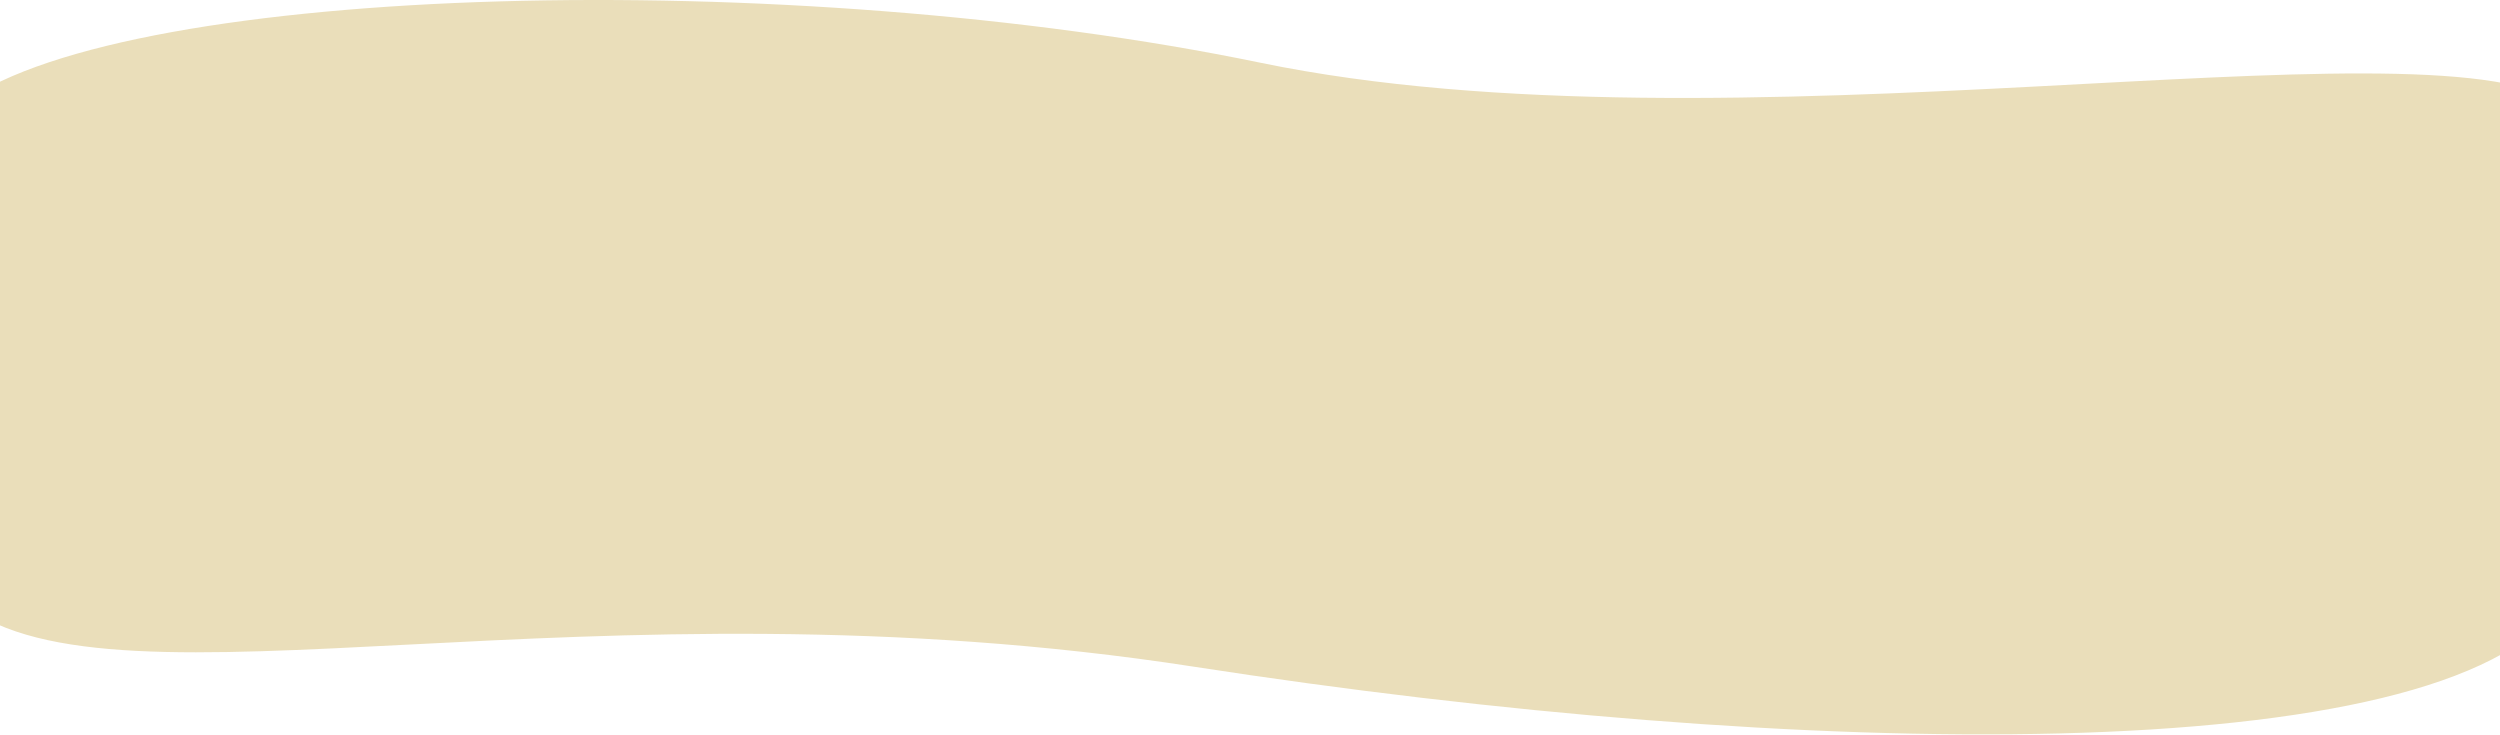
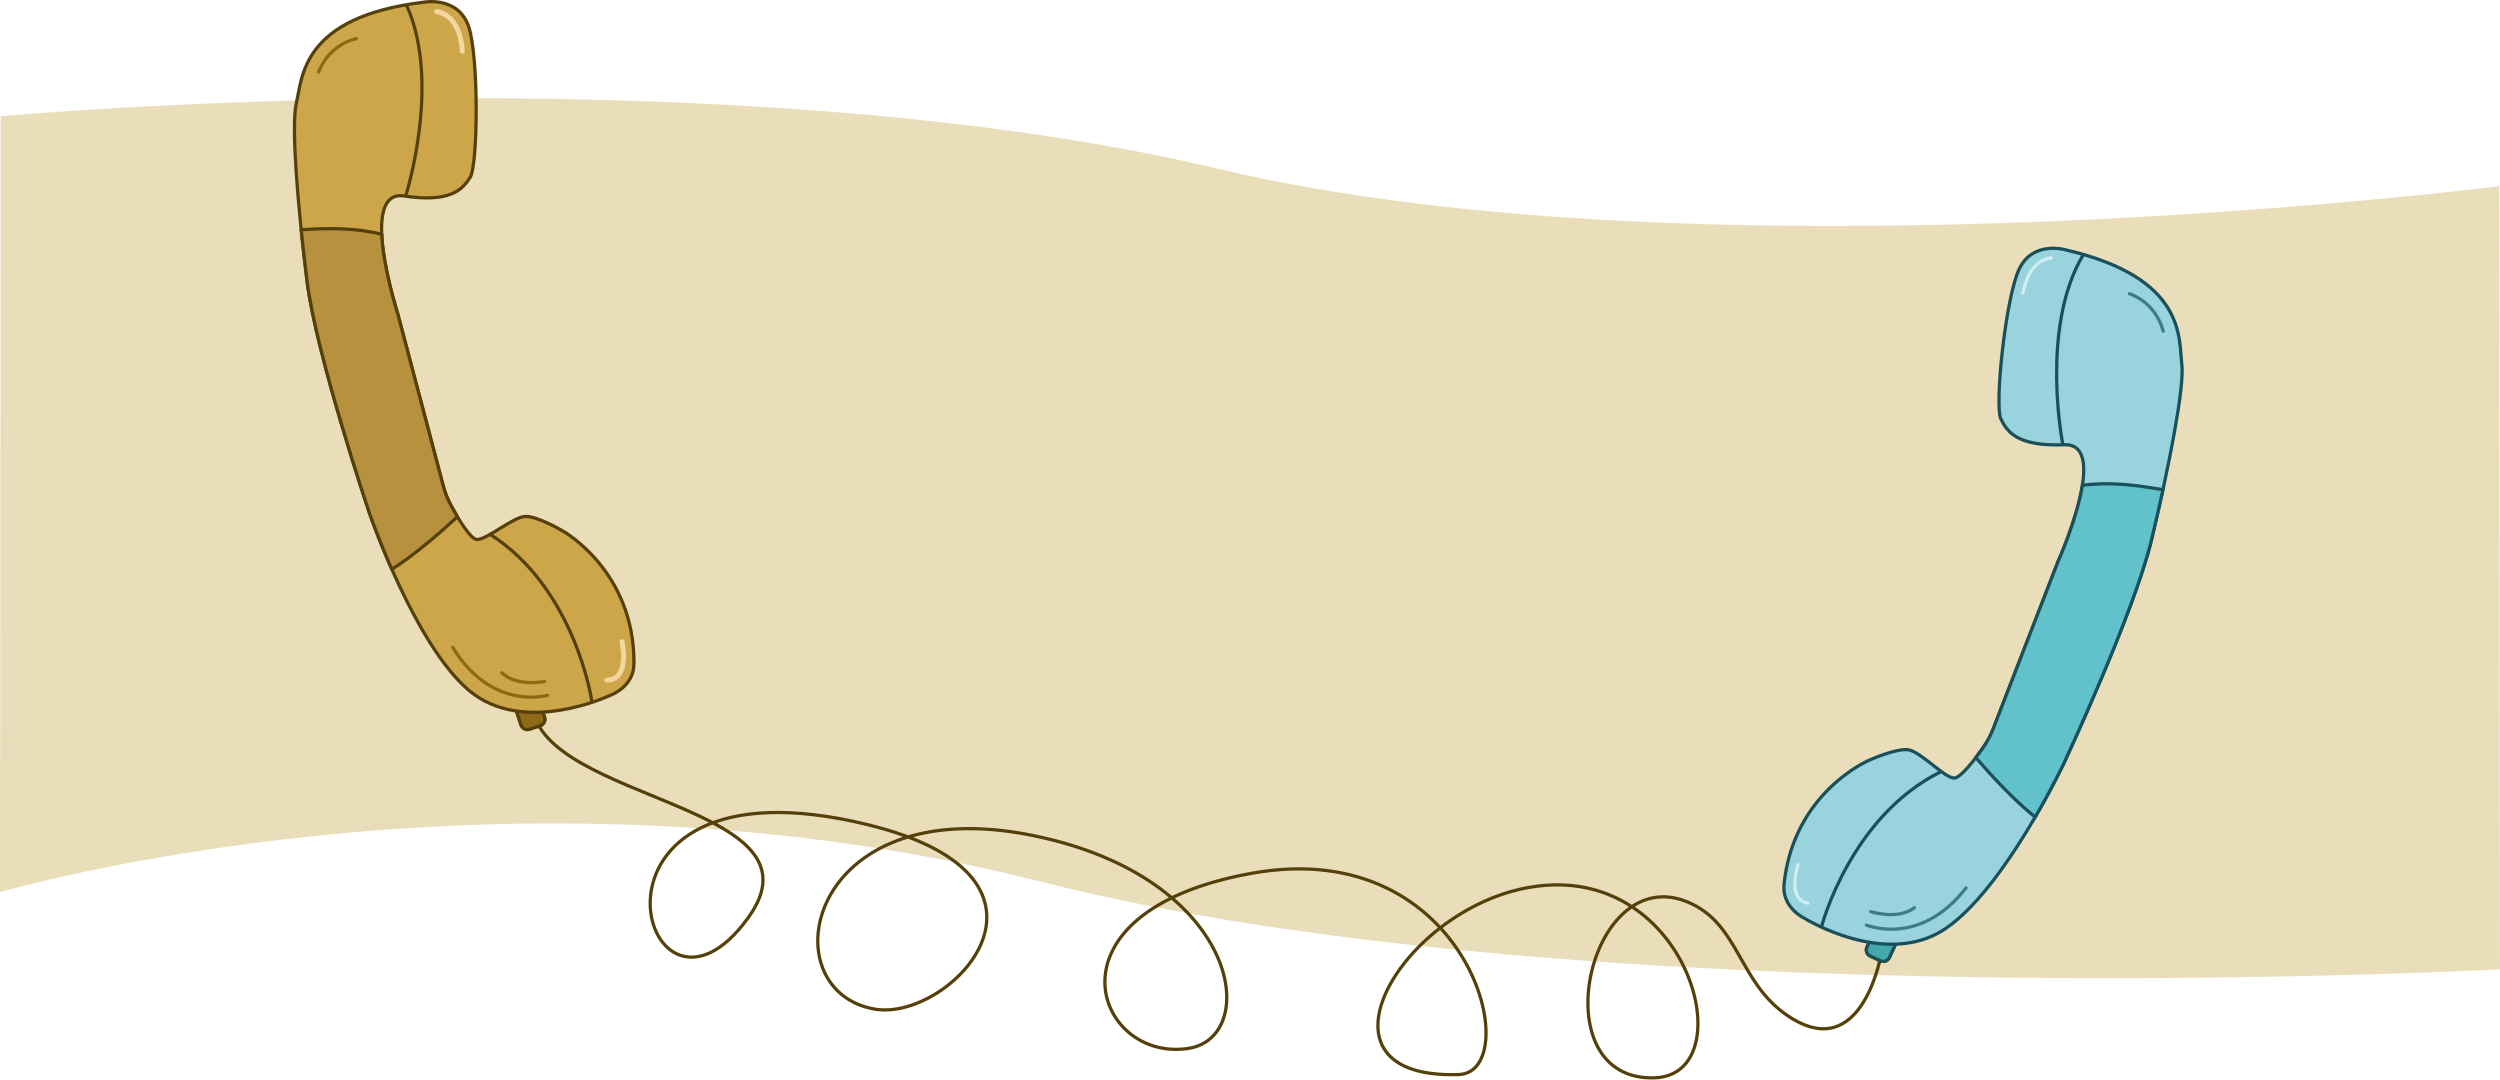
- <svg xmlns="http://www.w3.org/2000/svg" width="1440" height="423" viewBox="0 0 1440 423" fill="none">
-   <path d="M-20.45 58.804C76.118 -9.725 455.832 -19.764 725.864 36.106C995.896 91.977 1392.9 9.481 1474.56 58.804C1556.23 108.127 1543.11 253.04 1474.56 348.631C1406.01 444.221 1037.03 438.11 687.713 384.025C338.4 329.94 68.369 415.85 -20.45 348.631C-109.268 281.412 -117.018 127.332 -20.45 58.804Z" fill="#EADEBA" />
+ <svg xmlns="http://www.w3.org/2000/svg" id="Layer_2" data-name="Layer 2" viewBox="0 0 1528 659.79">
+   <defs>
+     <style>
+       .cls-1 {
+         fill: #99d3dd;
+       }
+ 
+       .cls-1, .cls-2, .cls-3, .cls-4, .cls-5, .cls-6, .cls-7, .cls-8, .cls-9, .cls-10 {
+         stroke-width: 2px;
+       }
+ 
+       .cls-1, .cls-5, .cls-6, .cls-10 {
+         stroke-miterlimit: 10;
+       }
+ 
+       .cls-1, .cls-5, .cls-10 {
+         stroke: #195059;
+       }
+ 
+       .cls-2, .cls-3, .cls-4, .cls-7, .cls-8, .cls-9, .cls-11 {
+         stroke-linecap: round;
+         stroke-linejoin: round;
+       }
+ 
+       .cls-2, .cls-3, .cls-4, .cls-8 {
+         stroke: #56400a;
+       }
+ 
+       .cls-2, .cls-6, .cls-7, .cls-9, .cls-11 {
+         fill: none;
+       }
+ 
+       .cls-12 {
+         fill: #eadeba;
+       }
+ 
+       .cls-3 {
+         fill: #b7913d;
+       }
+ 
+       .cls-4 {
+         fill: #8e6917;
+       }
+ 
+       .cls-5 {
+         fill: #45a8ad;
+       }
+ 
+       .cls-6 {
+         stroke: #ceeef2;
+       }
+ 
+       .cls-7 {
+         stroke: #8e6813;
+       }
+ 
+       .cls-8 {
+         fill: #cca648;
+       }
+ 
+       .cls-9 {
+         stroke: #3c7d84;
+       }
+ 
+       .cls-11 {
+         stroke: #f2d8a0;
+         stroke-width: 3px;
+       }
+ 
+       .cls-10 {
+         fill: #62c2cc;
+       }
+     </style>
+   </defs>
+   <g id="Layer_12" data-name="Layer 12">
+     <g id="Layer_28" data-name="Layer 28">
+       <path class="cls-12" d="M.44,70.99s441.1-39.91,743.73,32.09,783.38,10.67,783.38,10.67l.44,478.67s-560.83,30.67-890.97-53.33C306.88,455.09,0,545.31,0,545.31L.44,70.99Z" />
+       <path class="cls-2" d="M1149.89,582.53s-11.33,68.67-56.67,38.67c-31.18-20.63-29.67-56.78-62-70-60.74-24.84-90,110-19.84,107.56,52.36-1.82,24.27-120.12-61.91-117.89s-159.58,119.33-57.91,115.89c41.62-1.41,7.6-147.13-126.53-123-130.73,23.52-95.67,116-38.54,107,44.41-7,31.84-104-94.68-130-139.34-28.63-162.31,94.77-97.2,106,46.36,8,129.73-79.89-4.05-112.67-192.21-47.09-138.13,146.74-73.22,56.78,50.18-69.56-125.5-70.56-132.11-129.44" />
+       <g>
+         <rect class="cls-4" x="315.14" y="428.55" width="17.96" height="15.11" rx="4.11" ry="4.11" transform="translate(633.72 -10.42) rotate(71.36)" />
+         <rect class="cls-4" x="315.14" y="428.55" width="17.96" height="15.11" rx="4.11" ry="4.11" transform="translate(633.72 -10.42) rotate(71.36)" />
+         <path class="cls-8" d="M387.48,405.66c.39-56.76-43.42-81.08-43.42-81.08,0,0-15.51-9.21-23.02-8.93-7.51.28-23.98,14.7-29.72,14.05-3.89-.44-11.14-12.5-15.41-20.23-2.16-3.92-3.84-8.08-4.98-12.4l-27.94-105.66s-24.4-75.89,3.97-71.63c28.37,4.26,35.52-3.82,40.35-11.29,4.84-7.47,5.4-73.25-.81-92.04-6.21-18.79-26.92-15.17-26.92-15.17-75.67,8.86-74.73,46.38-78.44,61.6-3.24,13.26.7,62.35,6.56,109.09,5.68,45.31,37.91,141.05,37.91,141.05,0,0,27.51,80.64,61,108.94,33.49,28.29,86.32,3.03,86.32,3.03,0,0,14.45-4.93,14.55-19.33Z" />
+         <path class="cls-3" d="M275.91,309.47c-2.16-3.92-3.84-8.08-4.98-12.4l-27.94-105.66s-8.77-27.28-9.68-48.21c-15.82-4.06-32.66-3.84-49.22-2.8,1.07,10.35,2.29,21.02,3.61,31.57,5.68,45.31,37.91,141.05,37.91,141.05,0,0,5.23,15.32,13.9,34.95,14.54-9.42,27.99-21.02,40.07-32.13-1.34-2.23-2.6-4.43-3.67-6.37Z" />
+         <path class="cls-2" d="M361.74,428.6s-10-68.71-62.14-101.98" />
+         <path class="cls-2" d="M248.04,119.49s21.79-68.61.61-115.94" />
+         <path class="cls-7" d="M334.67,424.96s-34,10-58-29.33" />
+         <path class="cls-7" d="M217.78,23.62s-16,2.67-23.11,20.44" />
+         <path class="cls-7" d="M332.89,416.51s-16.89,3.56-26.22-5.33" />
+         <path class="cls-11" d="M282.56,31.29c-1.35-23.18-15.67-24.22-15.67-24.22" />
+         <path class="cls-11" d="M380.17,392.12s5.33,23.56-9.33,23.56" />
+       </g>
+       <g>
+         <rect class="cls-4" x="1141.01" y="570.08" width="17.96" height="15.11" rx="4.11" ry="4.11" transform="translate(2159.79 -220.14) rotate(115.02)" />
+         <rect class="cls-5" x="1141.01" y="570.08" width="17.96" height="15.11" rx="4.11" ry="4.11" transform="translate(2159.79 -220.14) rotate(115.02)" />
+         <path class="cls-1" d="M1090.4,540.35c5.91-56.45,52.15-75.76,52.15-75.76,0,0,16.44-7.43,23.87-6.31,7.43,1.12,22.19,17.27,27.98,17.26,3.92,0,12.46-11.18,17.56-18.39,2.59-3.65,4.71-7.6,6.33-11.77l39.5-101.9s32.68-72.72,4.01-71.63c-28.67,1.09-34.88-7.74-38.85-15.7-3.98-7.96,2.77-73.39,11.02-91.38,8.25-17.99,28.44-12.09,28.44-12.09,74.22,17.21,69.11,54.39,71.11,69.93,1.74,13.54-7.62,61.89-18.63,107.69-10.68,44.4-53.34,135.96-53.34,135.96,0,0-36.3,77.09-72.72,101.49-36.42,24.4-86.12-6.58-86.12-6.58,0,0-13.81-6.51-12.31-20.82Z" />
+         <path class="cls-10" d="M1211.96,457.14c2.59-3.65,4.71-7.6,6.33-11.77l39.5-101.9s11.74-26.13,14.97-46.83c16.17-2.28,32.88-.19,49.23,2.69-2.21,10.17-4.61,20.63-7.09,30.97-10.68,44.4-53.34,135.96-53.34,135.96,0,0-6.9,14.64-17.69,33.19-13.4-10.98-25.49-24-36.25-36.38,1.58-2.06,3.07-4.12,4.35-5.92Z" />
+         <path class="cls-1" d="M1113.43,566.01s17.57-67.18,73.08-94.45" />
+         <path class="cls-1" d="M1260.75,271.43s-14.04-70.6,12.27-115.29" />
+         <path class="cls-9" d="M1140.74,565.39s32.68,13.71,60.9-22.71" />
+         <path class="cls-9" d="M1301.47,179.52s15.6,4.43,20.7,22.88" />
+         <path class="cls-9" d="M1143.45,557.19s16.39,5.41,26.65-2.39" />
+         <path class="cls-6" d="M1236.24,179.94c3.91-22.89,18.26-22.33,18.26-22.33" />
+         <path class="cls-6" d="M1099.17,527.7s-7.92,22.82,6.66,24.45" />
+       </g>
+     </g>
+   </g>
</svg>
